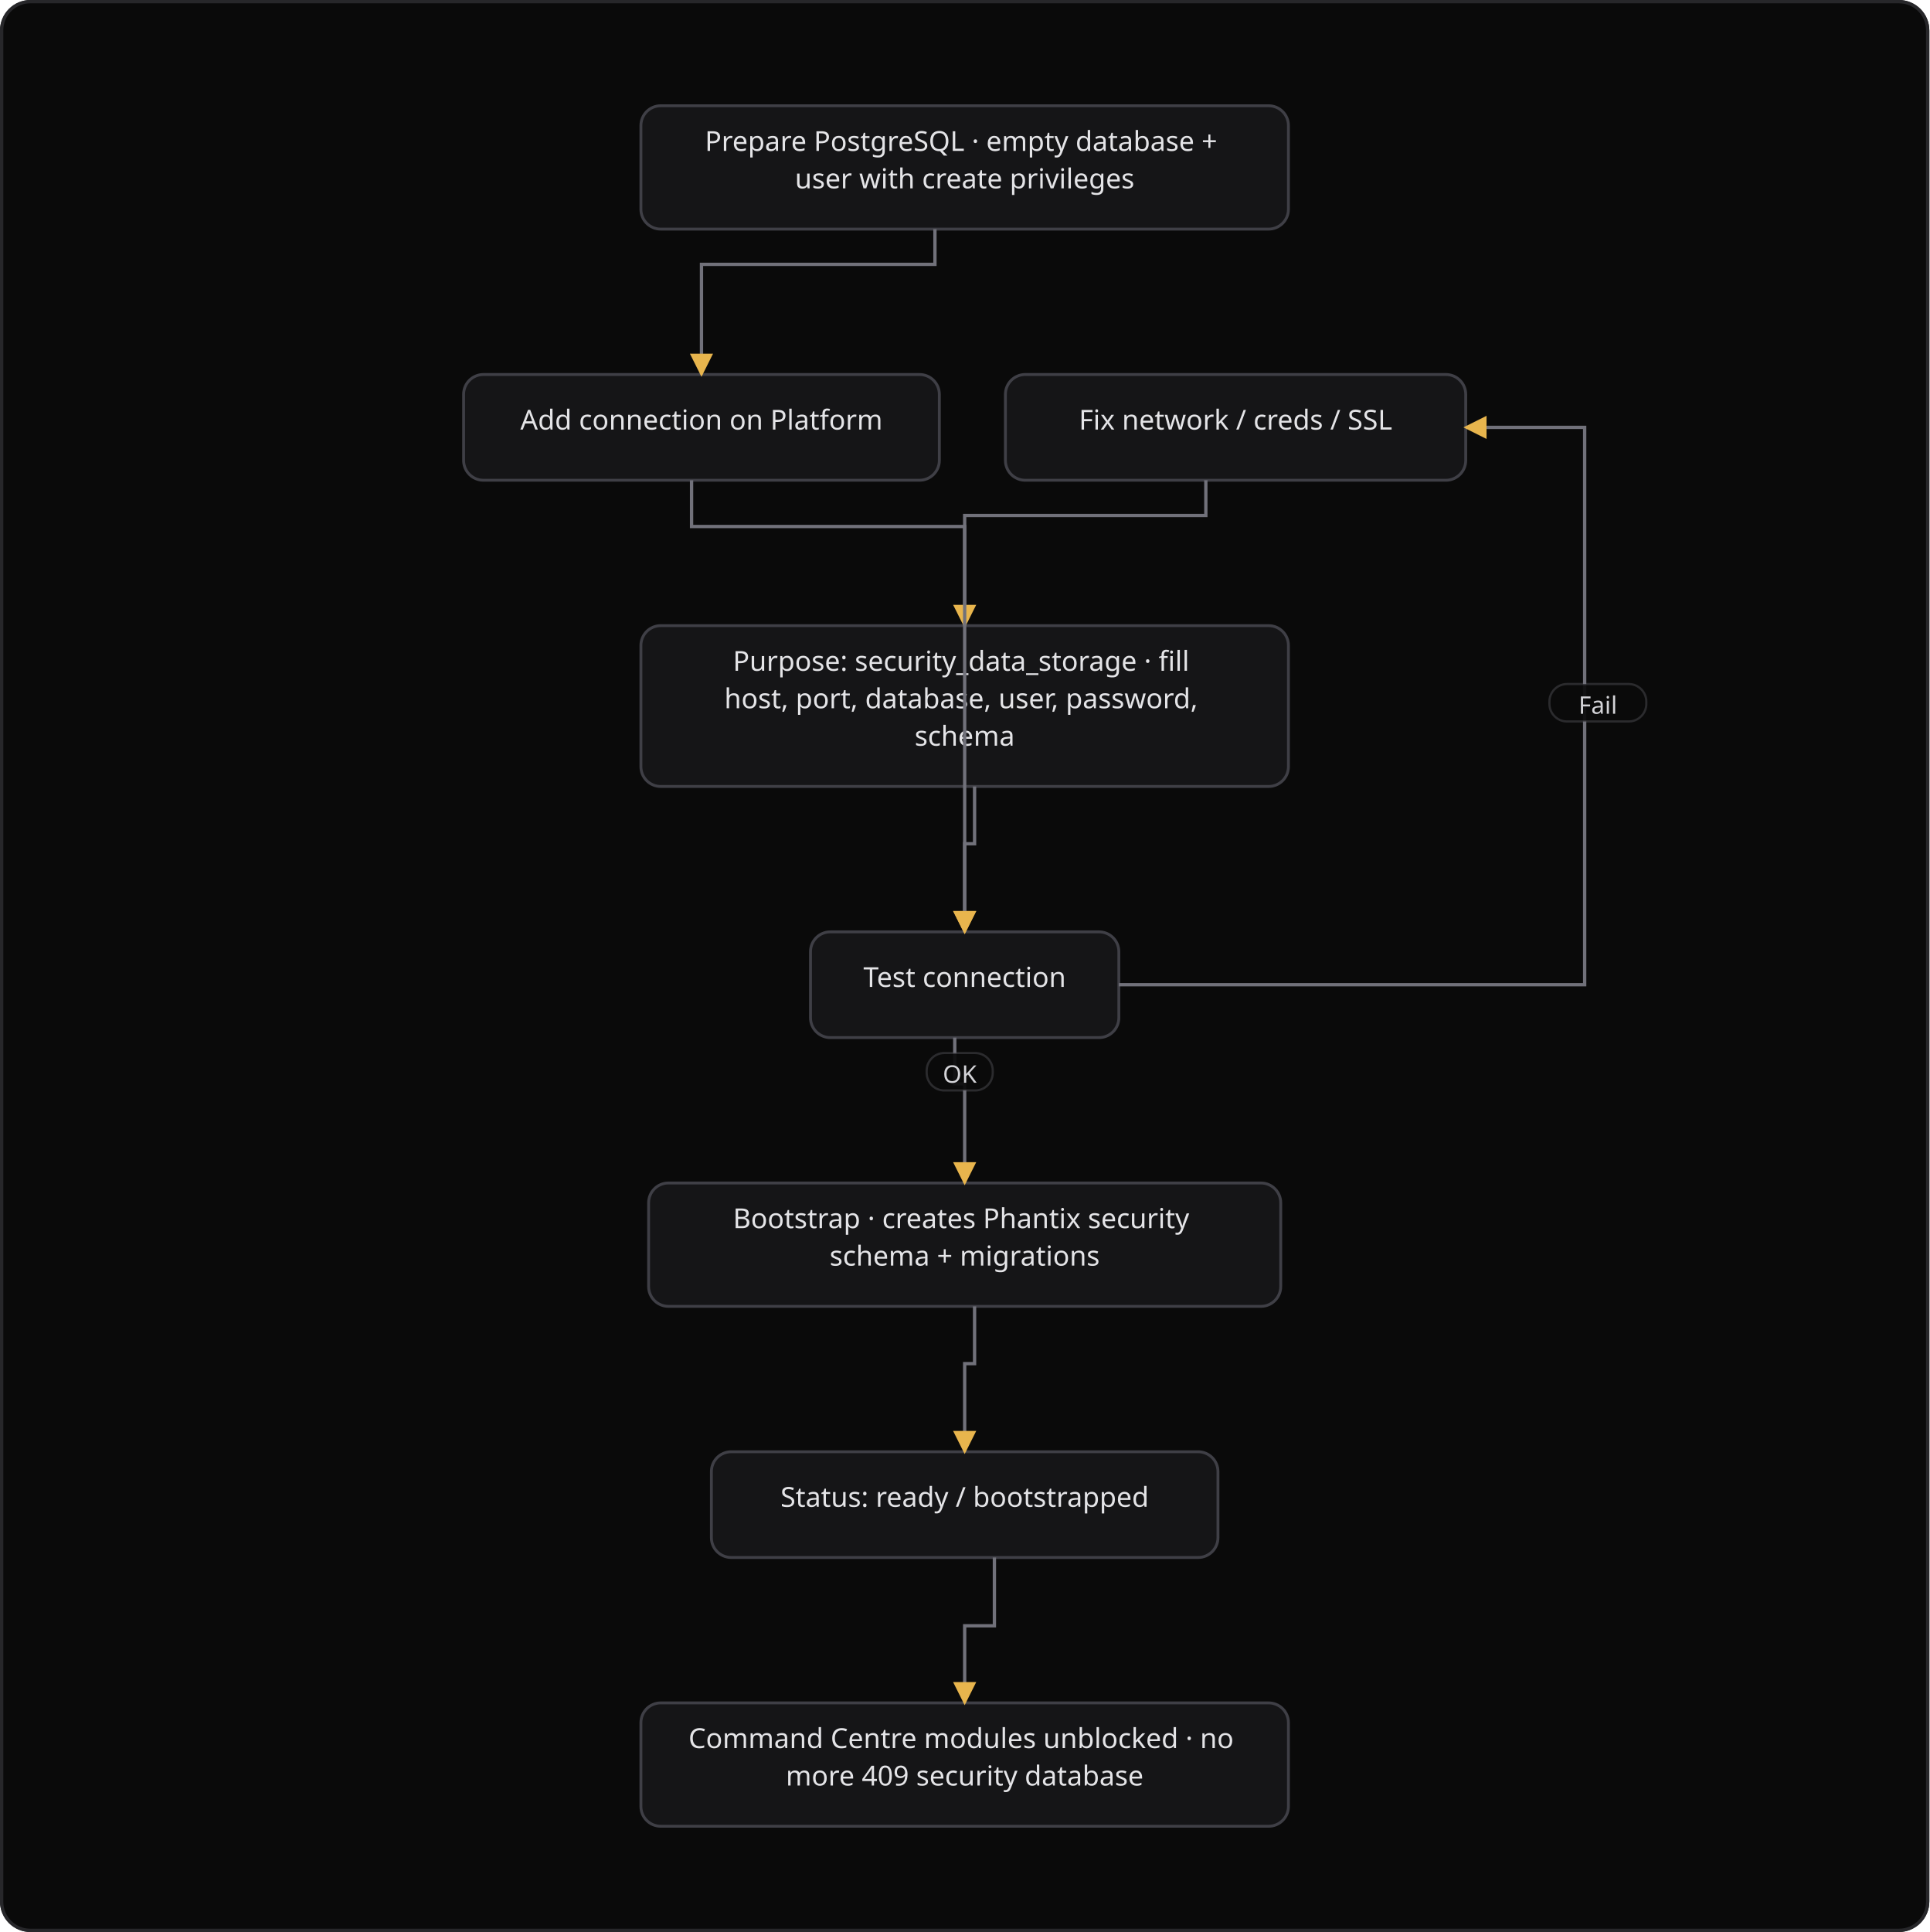
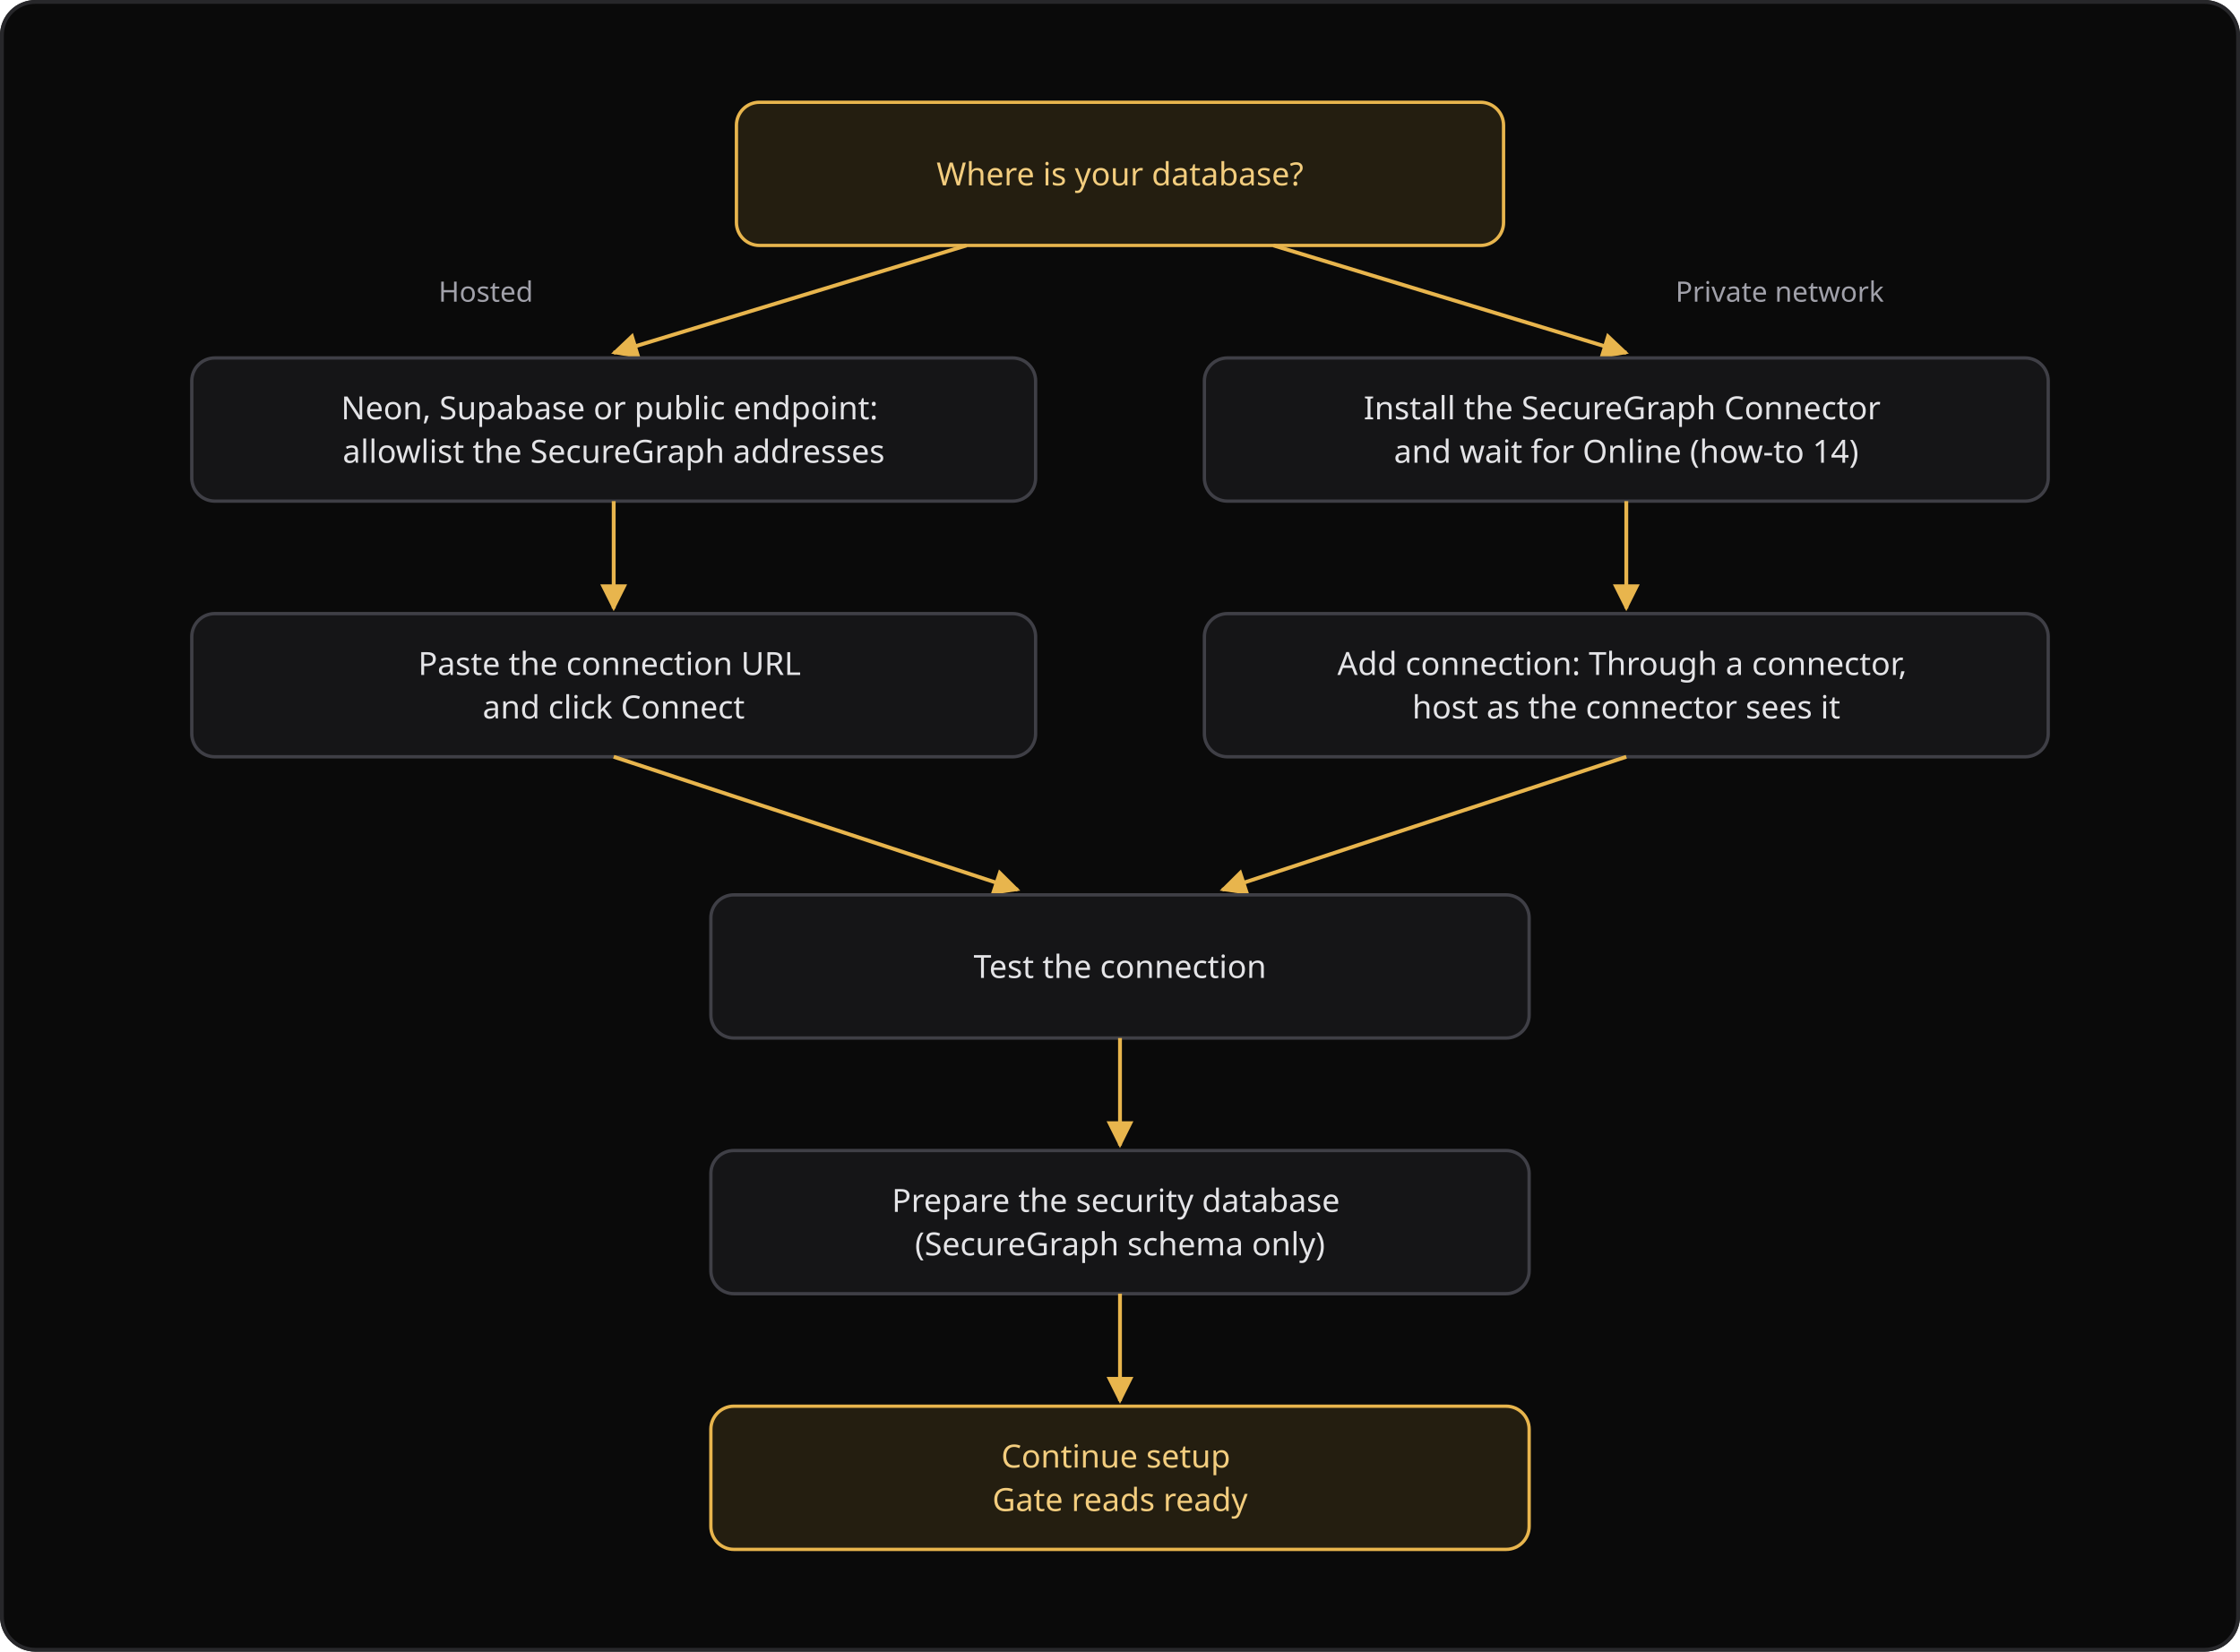
- <svg xmlns="http://www.w3.org/2000/svg" viewBox="0 0 876.0 877.0" width="876" height="877" data-diagram="Platform: Connect a security database process flow" role="img" style="max-width:100%;height:auto;display:block;margin:0 auto">
-   <rect x="0" y="0" width="876" height="877" rx="14" fill="#0A0A0A" />
-   <rect x="0.75" y="0.75" width="874.5" height="875.5" rx="13" fill="none" stroke="#27272A" stroke-width="1.5" />
+ <svg xmlns="http://www.w3.org/2000/svg" viewBox="0 0 876.0 646.0" width="876" height="646" data-diagram="Platform: Connect a security database process flow" role="img" style="max-width:100%;height:auto;display:block;margin:0 auto">
+   <rect x="0" y="0" width="876" height="646" rx="14" fill="#0A0A0A" />
+   <rect x="0.75" y="0.75" width="874.5" height="644.5" rx="13" fill="none" stroke="#27272A" stroke-width="1.5" />
  <defs>
-     <marker id="flow-arrow-47" viewBox="0 0 10 10" refX="9" refY="5" markerWidth="7" markerHeight="7" orient="auto-start-reverse">
+     <marker id="flow-arrow-06c" viewBox="0 0 10 10" refX="9" refY="5" markerWidth="7" markerHeight="7" orient="auto-start-reverse">
      <path d="M0,0 L10,5 L0,10 z" fill="#E8B54D" />
    </marker>
  </defs>
-   <g transform="translate(24 24)">
-     <rect x="267" y="24" width="294" height="56" rx="9" fill="#151517" stroke="#3F3F46" stroke-width="1.3" />
-     <text x="414" y="44.5" text-anchor="middle" font-size="12.5" font-family="'Geist Variable',system-ui,sans-serif" fill="#E4E4E7">
-       <tspan x="414" dy="0">Prepare PostgreSQL · empty database +</tspan>
-       <tspan x="414" dy="17">user with create privileges</tspan>
+   <g>
+     <rect x="288.0" y="40" width="300" height="56" rx="9" fill="#241E10" stroke="#E8B54D" stroke-width="1.3" />
+     <text x="438.0" y="72.5" text-anchor="middle" font-size="12.5" font-family="'Geist Variable',system-ui,sans-serif" fill="#F3CD7E">
+       <tspan x="438.0" dy="0">Where is your database?</tspan>
    </text>
-     <rect x="186.5" y="146" width="216" height="48" rx="9" fill="#151517" stroke="#3F3F46" stroke-width="1.3" />
-     <text x="294.5" y="171.0" text-anchor="middle" font-size="12.5" font-family="'Geist Variable',system-ui,sans-serif" fill="#E4E4E7">
-       <tspan x="294.5" dy="0">Add connection on Platform</tspan>
+     <line x1="378.0" y1="96" x2="240" y2="138" stroke="#E8B54D" stroke-width="1.5" marker-end="url(#flow-arrow-06c)" />
+     <line x1="498.0" y1="96" x2="636" y2="138" stroke="#E8B54D" stroke-width="1.5" marker-end="url(#flow-arrow-06c)" />
+     <text x="190" y="118" text-anchor="middle" font-size="11" font-family="'Geist Variable',system-ui,sans-serif" fill="#A1A1AA">Hosted</text>
+     <text x="696" y="118" text-anchor="middle" font-size="11" font-family="'Geist Variable',system-ui,sans-serif" fill="#A1A1AA">Private network</text>
+     <rect x="75.0" y="140" width="330" height="56" rx="9" fill="#151517" stroke="#3F3F46" stroke-width="1.3" />
+     <text x="240" y="164.0" text-anchor="middle" font-size="12.5" font-family="'Geist Variable',system-ui,sans-serif" fill="#E4E4E7">
+       <tspan x="240" dy="0">Neon, Supabase or public endpoint:</tspan>
+       <tspan x="240" dy="17">allowlist the SecureGraph addresses</tspan>
    </text>
-     <rect x="432.5" y="146" width="209" height="48" rx="9" fill="#151517" stroke="#3F3F46" stroke-width="1.3" />
-     <text x="537" y="171.0" text-anchor="middle" font-size="12.5" font-family="'Geist Variable',system-ui,sans-serif" fill="#E4E4E7">
-       <tspan x="537" dy="0">Fix network / creds / SSL</tspan>
+     <rect x="471.0" y="140" width="330" height="56" rx="9" fill="#151517" stroke="#3F3F46" stroke-width="1.3" />
+     <text x="636" y="164.0" text-anchor="middle" font-size="12.5" font-family="'Geist Variable',system-ui,sans-serif" fill="#E4E4E7">
+       <tspan x="636" dy="0">Install the SecureGraph Connector</tspan>
+       <tspan x="636" dy="17">and wait for Online (how-to 14)</tspan>
    </text>
-     <rect x="267" y="260" width="294" height="73" rx="9" fill="#151517" stroke="#3F3F46" stroke-width="1.3" />
-     <text x="414" y="280.5" text-anchor="middle" font-size="12.5" font-family="'Geist Variable',system-ui,sans-serif" fill="#E4E4E7">
-       <tspan x="414" dy="0">Purpose: security_data_storage · fill</tspan>
-       <tspan x="414" dy="17">host, port, database, user, password,</tspan>
-       <tspan x="414" dy="17">schema</tspan>
+     <line x1="240" y1="196" x2="240" y2="238" stroke="#E8B54D" stroke-width="1.5" marker-end="url(#flow-arrow-06c)" />
+     <line x1="636" y1="196" x2="636" y2="238" stroke="#E8B54D" stroke-width="1.5" marker-end="url(#flow-arrow-06c)" />
+     <rect x="75.0" y="240" width="330" height="56" rx="9" fill="#151517" stroke="#3F3F46" stroke-width="1.3" />
+     <text x="240" y="264.0" text-anchor="middle" font-size="12.5" font-family="'Geist Variable',system-ui,sans-serif" fill="#E4E4E7">
+       <tspan x="240" dy="0">Paste the connection URL</tspan>
+       <tspan x="240" dy="17">and click Connect</tspan>
    </text>
-     <rect x="344" y="399" width="140" height="48" rx="9" fill="#151517" stroke="#3F3F46" stroke-width="1.3" />
-     <text x="414" y="424.0" text-anchor="middle" font-size="12.5" font-family="'Geist Variable',system-ui,sans-serif" fill="#E4E4E7">
-       <tspan x="414" dy="0">Test connection</tspan>
+     <rect x="471.0" y="240" width="330" height="56" rx="9" fill="#151517" stroke="#3F3F46" stroke-width="1.3" />
+     <text x="636" y="264.0" text-anchor="middle" font-size="12.5" font-family="'Geist Variable',system-ui,sans-serif" fill="#E4E4E7">
+       <tspan x="636" dy="0">Add connection: Through a connector,</tspan>
+       <tspan x="636" dy="17">host as the connector sees it</tspan>
    </text>
-     <rect x="270.5" y="513" width="287" height="56" rx="9" fill="#151517" stroke="#3F3F46" stroke-width="1.3" />
-     <text x="414" y="533.5" text-anchor="middle" font-size="12.5" font-family="'Geist Variable',system-ui,sans-serif" fill="#E4E4E7">
-       <tspan x="414" dy="0">Bootstrap · creates Phantix security</tspan>
-       <tspan x="414" dy="17">schema + migrations</tspan>
+     <line x1="240" y1="296" x2="398.0" y2="348" stroke="#E8B54D" stroke-width="1.5" marker-end="url(#flow-arrow-06c)" />
+     <line x1="636" y1="296" x2="478.0" y2="348" stroke="#E8B54D" stroke-width="1.5" marker-end="url(#flow-arrow-06c)" />
+     <rect x="278.0" y="350" width="320" height="56" rx="9" fill="#151517" stroke="#3F3F46" stroke-width="1.3" />
+     <text x="438.0" y="382.5" text-anchor="middle" font-size="12.5" font-family="'Geist Variable',system-ui,sans-serif" fill="#E4E4E7">
+       <tspan x="438.0" dy="0">Test the connection</tspan>
    </text>
-     <rect x="299" y="635" width="230" height="48" rx="9" fill="#151517" stroke="#3F3F46" stroke-width="1.3" />
-     <text x="414" y="660.0" text-anchor="middle" font-size="12.5" font-family="'Geist Variable',system-ui,sans-serif" fill="#E4E4E7">
-       <tspan x="414" dy="0">Status: ready / bootstrapped</tspan>
+     <line x1="438.0" y1="406" x2="438.0" y2="448" stroke="#E8B54D" stroke-width="1.5" marker-end="url(#flow-arrow-06c)" />
+     <rect x="278.0" y="450" width="320" height="56" rx="9" fill="#151517" stroke="#3F3F46" stroke-width="1.3" />
+     <text x="438.0" y="474.0" text-anchor="middle" font-size="12.5" font-family="'Geist Variable',system-ui,sans-serif" fill="#E4E4E7">
+       <tspan x="438.0" dy="0">Prepare the security database</tspan>
+       <tspan x="438.0" dy="17">(SecureGraph schema only)</tspan>
    </text>
-     <rect x="267" y="749" width="294" height="56" rx="9" fill="#151517" stroke="#3F3F46" stroke-width="1.3" />
-     <text x="414" y="769.5" text-anchor="middle" font-size="12.5" font-family="'Geist Variable',system-ui,sans-serif" fill="#E4E4E7">
-       <tspan x="414" dy="0">Command Centre modules unblocked · no</tspan>
-       <tspan x="414" dy="17">more 409 security database</tspan>
+     <line x1="438.0" y1="506" x2="438.0" y2="548" stroke="#E8B54D" stroke-width="1.5" marker-end="url(#flow-arrow-06c)" />
+     <rect x="278.0" y="550" width="320" height="56" rx="9" fill="#241E10" stroke="#E8B54D" stroke-width="1.3" />
+     <text x="438.0" y="574.0" text-anchor="middle" font-size="12.5" font-family="'Geist Variable',system-ui,sans-serif" fill="#F3CD7E">
+       <tspan x="438.0" dy="0">Continue setup</tspan>
+       <tspan x="438.0" dy="17">Gate reads ready</tspan>
    </text>
-     <path d="M 400.5 80.0 L 400.5 96.0 L 294.5 96.0 L 294.5 146.0" fill="none" stroke="#71717A" stroke-width="1.5" marker-end="url(#flow-arrow-47)" />
-     <path d="M 290.0 194.0 L 290.0 215.0 L 414.0 215.0 L 414.0 260.0" fill="none" stroke="#71717A" stroke-width="1.5" marker-end="url(#flow-arrow-47)" />
-     <path d="M 418.5 333.0 L 418.5 359.0 L 414.0 359.0 L 414.0 399.0" fill="none" stroke="#71717A" stroke-width="1.5" marker-end="url(#flow-arrow-47)" />
-     <path d="M 484.0 423.0 L 695.5 423.0 L 695.5 170.0 L 641.5 170.0" fill="none" stroke="#71717A" stroke-width="1.5" marker-end="url(#flow-arrow-47)" />
-     <g>
-       <rect x="679.5" y="286.5" width="44" height="17" rx="8" fill="#0A0A0A" opacity="0.92" stroke="#71717A" stroke-opacity="0.35" />
-       <text x="701.5" y="300" text-anchor="middle" font-size="11" font-family="'Geist Variable',system-ui,sans-serif" fill="#D4D4D8">Fail</text>
-     </g>
-     <path d="M 523.5 194.0 L 523.5 210.0 L 414.0 210.0 L 414.0 399.0" fill="none" stroke="#71717A" stroke-width="1.5" marker-end="url(#flow-arrow-47)" />
-     <path d="M 409.5 447.0 L 409.5 468.0 L 414.0 468.0 L 414.0 513.0" fill="none" stroke="#71717A" stroke-width="1.5" marker-end="url(#flow-arrow-47)" />
-     <g>
-       <rect x="396.75" y="454" width="30" height="17" rx="8" fill="#0A0A0A" opacity="0.92" stroke="#71717A" stroke-opacity="0.35" />
-       <text x="411.75" y="467.5" text-anchor="middle" font-size="11" font-family="'Geist Variable',system-ui,sans-serif" fill="#D4D4D8">OK</text>
-     </g>
-     <path d="M 418.5 569.0 L 418.5 595.0 L 414.0 595.0 L 414.0 635.0" fill="none" stroke="#71717A" stroke-width="1.5" marker-end="url(#flow-arrow-47)" />
-     <path d="M 427.5 683.0 L 427.5 714.0 L 414.0 714.0 L 414.0 749.0" fill="none" stroke="#71717A" stroke-width="1.5" marker-end="url(#flow-arrow-47)" />
  </g>
</svg>
